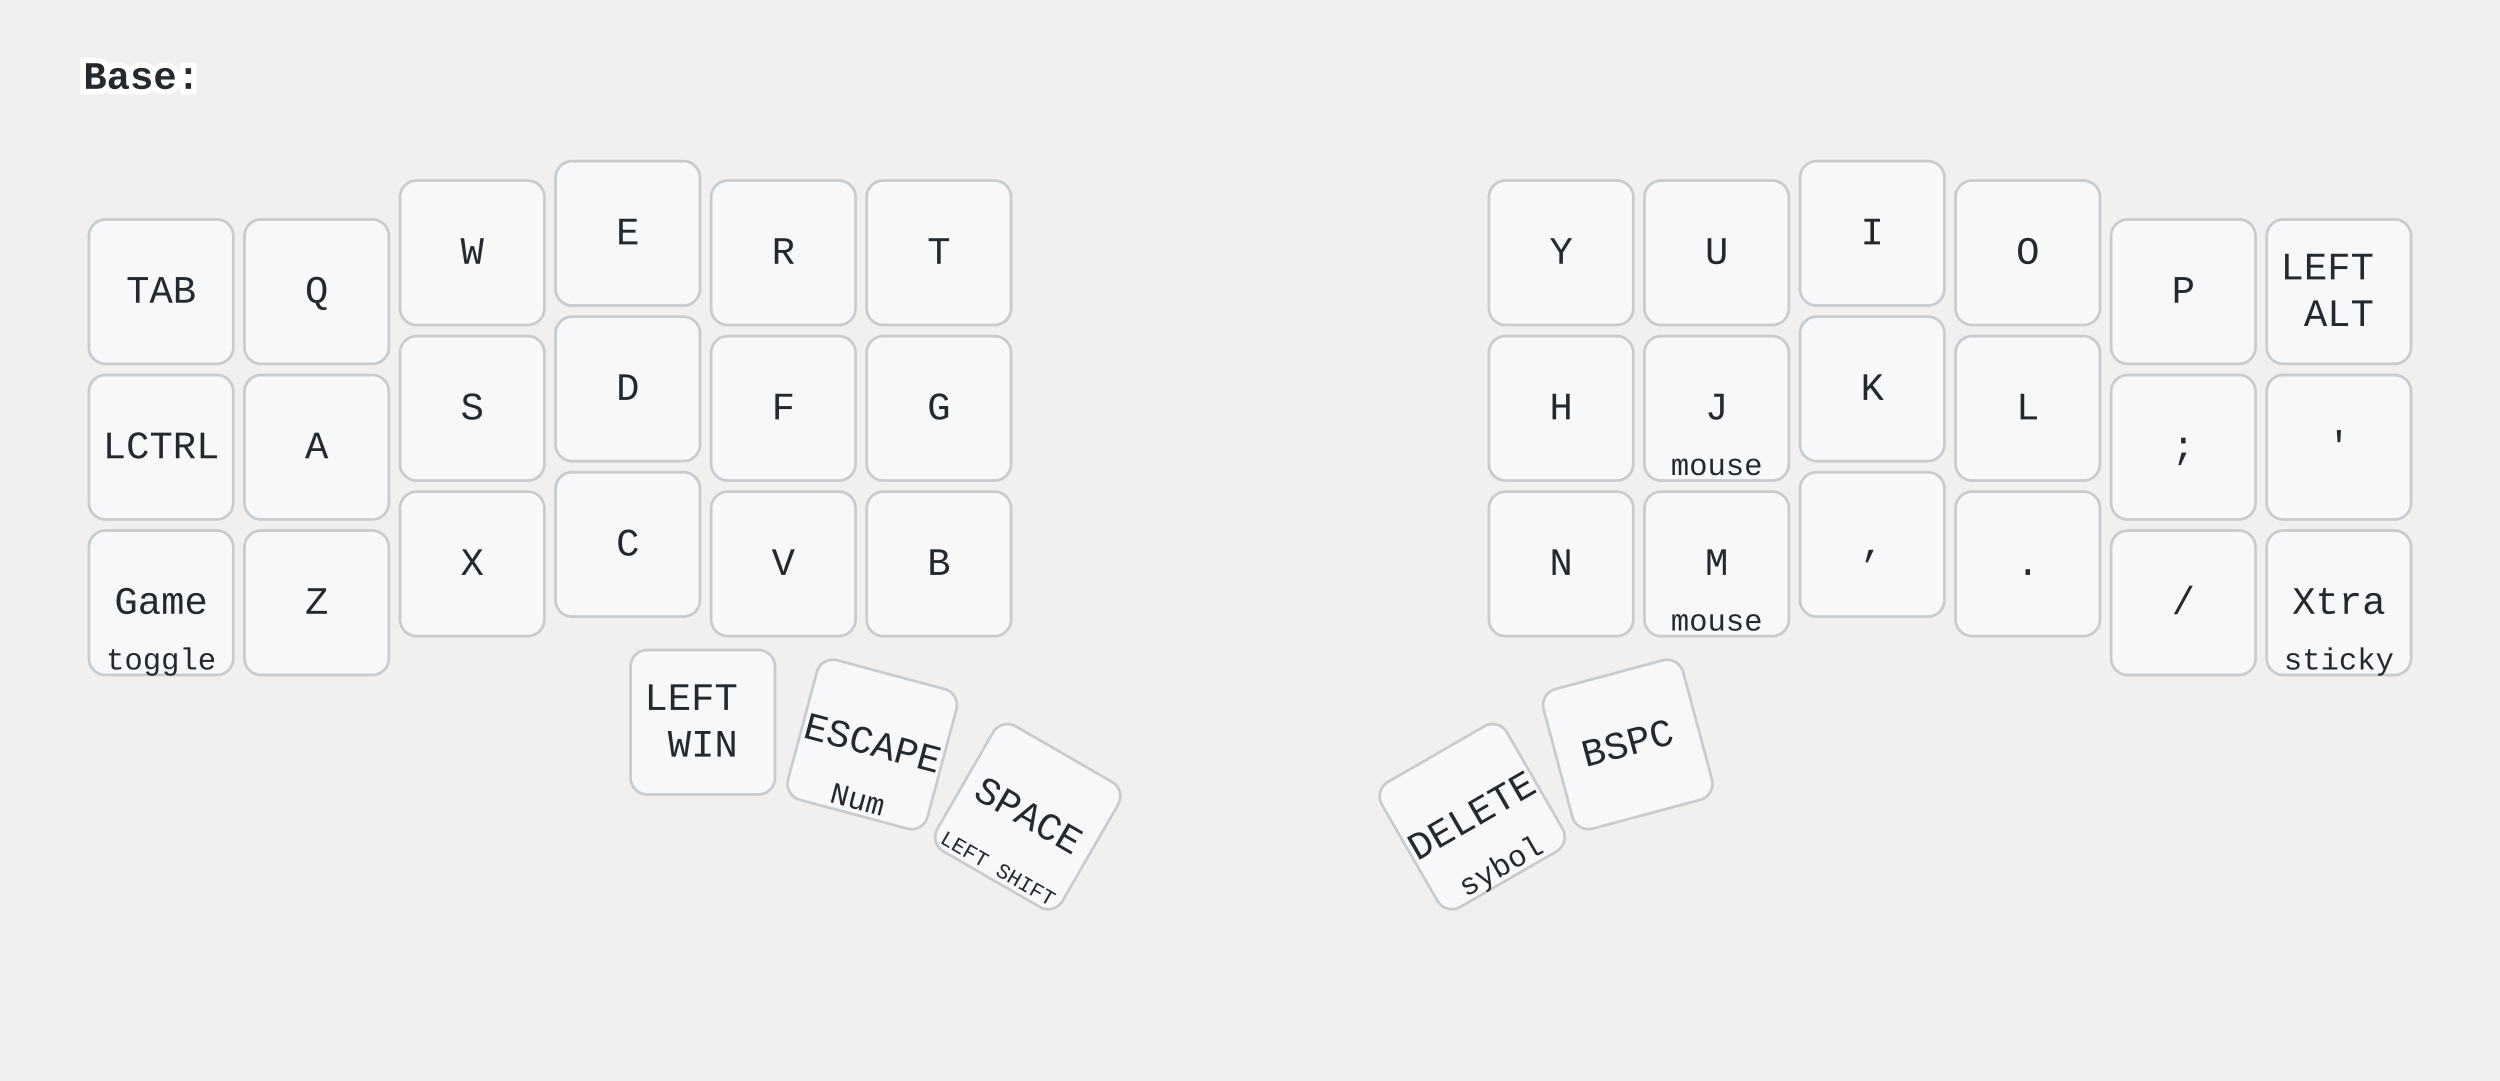
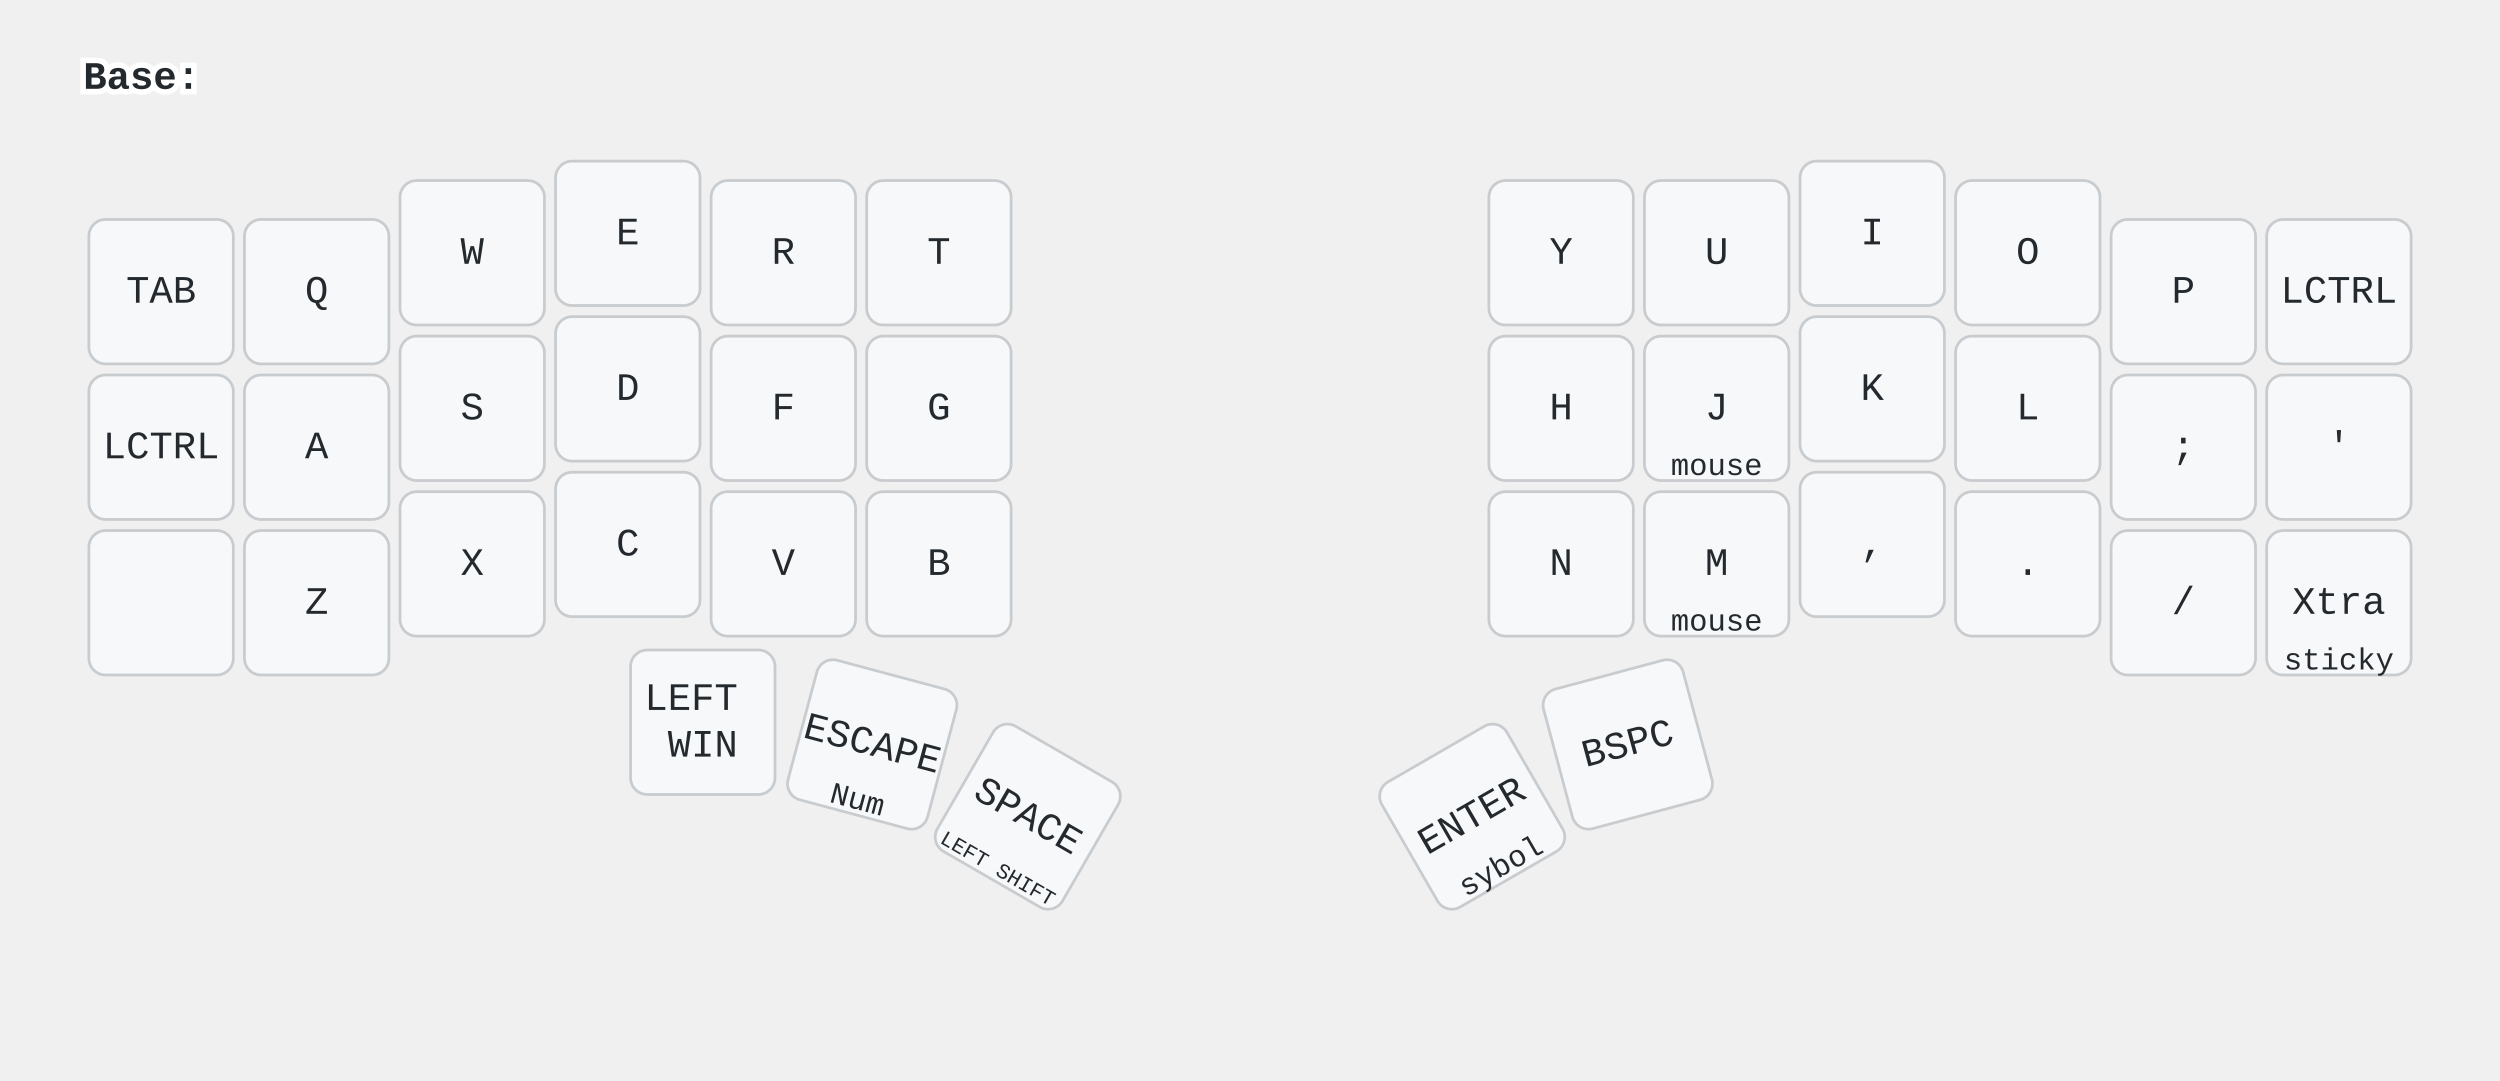
<svg xmlns="http://www.w3.org/2000/svg" width="900" height="389" viewBox="0 0 900 389" class="keymap">
  <style>/* inherit to force styles through use tags */
svg path {
    fill: inherit;
}

/* font and background color specifications */
svg.keymap {
    font-family: SFMono-Regular,Consolas,Liberation Mono,Menlo,monospace;
    font-size: 14px;
    font-kerning: normal;
    text-rendering: optimizeLegibility;
    fill: #24292e;
}

/* default key styling */
rect.key {
    fill: #f6f8fa;
}

rect.key, rect.combo {
    stroke: #c9cccf;
    stroke-width: 1;
}

/* default key side styling, only used is draw_key_sides is set */
rect.side {
    filter: brightness(90%);
}

/* color accent for combo boxes */
rect.combo, rect.combo-separate {
    fill: #cdf;
}

/* color accent for held keys */
rect.held, rect.combo.held {
    fill: #fdd;
}

/* color accent for ghost (optional) keys */
rect.ghost, rect.combo.ghost {
    stroke-dasharray: 4, 4;
    stroke-width: 2;
}

text {
    text-anchor: middle;
    dominant-baseline: middle;
}

/* styling for layer labels */
text.label {
    font-weight: bold;
    text-anchor: start;
    stroke: white;
    stroke-width: 4;
    paint-order: stroke;
}

/* styling for optional footer */
text.footer {
    text-anchor: end;
    dominant-baseline: auto;
    stroke: white;
    stroke-width: 4;
    paint-order: stroke;
}

/* styling for combo tap, and key non-tap label text */
text.combo, text.hold, text.shifted, text.left, text.right, text.tl, text.tr, text.bl, text.br {
    font-size: 11px;
}

text.hold, text.bl, text.br {
    text-anchor: middle;
    dominant-baseline: auto;
}

text.shifted, text.tl, text.tr {
    text-anchor: middle;
    dominant-baseline: hanging;
}

text.left, text.tl, text.bl {
    text-anchor: start;
}

text.right, text.tr, text.br {
    text-anchor: end;
}

text.layer-activator {
    text-decoration: underline;
}

/* styling for hold/shifted label text in combo box */
text.combo.hold, text.combo.shifted, text.combo.left, text.combo.right {
    font-size: 8px;
}

/* lighter symbol for transparent keys */
text.trans {
    fill: #7b7e81;
}

/* styling for combo dendrons */
path.combo {
    stroke-width: 1;
    stroke: gray;
    fill: none;
}

/* Start Tabler Icons Cleanup */
/* cannot use height/width with glyphs */
.icon-tabler &gt; path {
    fill: inherit;
    stroke: inherit;
    stroke-width: 2;
}
/* hide tabler's default box */
.icon-tabler &gt; path[stroke="none"][fill="none"] {
    visibility: hidden;
}
/* End Tabler Icons Cleanup */

@media (prefers-color-scheme: dark) {
svg.keymap { fill: #d1d6db; }
rect.key { fill: #3f4750; }
rect.key, rect.combo { stroke: #60666c; }
rect.combo, rect.combo-separate { fill: #1f3d7a; }
rect.held, rect.combo.held { fill: #854747; }
text.label, text.footer { stroke: black; }
text.trans { fill: #7e8184; }
path.combo { stroke: #7f7f7f; }

}</style>
  <g transform="translate(30, 0)" class="layer-Base">
    <text x="0" y="28" class="label" id="Base">Base:</text>
    <g transform="translate(0, 56)">
      <g transform="translate(28, 49)" class="key keypos-0">
        <rect rx="6" ry="6" x="-26" y="-26" width="52" height="52" class="key" />
        <text x="0" y="0" class="key tap">TAB</text>
      </g>
      <g transform="translate(84, 49)" class="key keypos-1">
        <rect rx="6" ry="6" x="-26" y="-26" width="52" height="52" class="key" />
        <text x="0" y="0" class="key tap">Q</text>
      </g>
      <g transform="translate(140, 35)" class="key keypos-2">
        <rect rx="6" ry="6" x="-26" y="-26" width="52" height="52" class="key" />
        <text x="0" y="0" class="key tap">W</text>
      </g>
      <g transform="translate(196, 28)" class="key keypos-3">
        <rect rx="6" ry="6" x="-26" y="-26" width="52" height="52" class="key" />
        <text x="0" y="0" class="key tap">E</text>
      </g>
      <g transform="translate(252, 35)" class="key keypos-4">
        <rect rx="6" ry="6" x="-26" y="-26" width="52" height="52" class="key" />
        <text x="0" y="0" class="key tap">R</text>
      </g>
      <g transform="translate(308, 35)" class="key keypos-5">
        <rect rx="6" ry="6" x="-26" y="-26" width="52" height="52" class="key" />
        <text x="0" y="0" class="key tap">T</text>
      </g>
      <g transform="translate(532, 35)" class="key keypos-6">
        <rect rx="6" ry="6" x="-26" y="-26" width="52" height="52" class="key" />
        <text x="0" y="0" class="key tap">Y</text>
      </g>
      <g transform="translate(588, 35)" class="key keypos-7">
        <rect rx="6" ry="6" x="-26" y="-26" width="52" height="52" class="key" />
        <text x="0" y="0" class="key tap">U</text>
      </g>
      <g transform="translate(644, 28)" class="key keypos-8">
        <rect rx="6" ry="6" x="-26" y="-26" width="52" height="52" class="key" />
        <text x="0" y="0" class="key tap">I</text>
      </g>
      <g transform="translate(700, 35)" class="key keypos-9">
        <rect rx="6" ry="6" x="-26" y="-26" width="52" height="52" class="key" />
        <text x="0" y="0" class="key tap">O</text>
      </g>
      <g transform="translate(756, 49)" class="key keypos-10">
        <rect rx="6" ry="6" x="-26" y="-26" width="52" height="52" class="key" />
        <text x="0" y="0" class="key tap">P</text>
      </g>
      <g transform="translate(812, 49)" class="key keypos-11">
        <rect rx="6" ry="6" x="-26" y="-26" width="52" height="52" class="key" />
-         <text x="0" y="0" class="key tap">
-           <tspan x="0" dy="-0.6em">LEFT</tspan>
-           <tspan x="0" dy="1.2em">ALT</tspan>
-         </text>
+         <text x="0" y="0" class="key tap">LCTRL</text>
      </g>
      <g transform="translate(28, 105)" class="key keypos-12">
        <rect rx="6" ry="6" x="-26" y="-26" width="52" height="52" class="key" />
        <text x="0" y="0" class="key tap">LCTRL</text>
      </g>
      <g transform="translate(84, 105)" class="key keypos-13">
        <rect rx="6" ry="6" x="-26" y="-26" width="52" height="52" class="key" />
        <text x="0" y="0" class="key tap">A</text>
      </g>
      <g transform="translate(140, 91)" class="key keypos-14">
        <rect rx="6" ry="6" x="-26" y="-26" width="52" height="52" class="key" />
        <text x="0" y="0" class="key tap">S</text>
      </g>
      <g transform="translate(196, 84)" class="key keypos-15">
        <rect rx="6" ry="6" x="-26" y="-26" width="52" height="52" class="key" />
        <text x="0" y="0" class="key tap">D</text>
      </g>
      <g transform="translate(252, 91)" class="key keypos-16">
        <rect rx="6" ry="6" x="-26" y="-26" width="52" height="52" class="key" />
        <text x="0" y="0" class="key tap">F</text>
      </g>
      <g transform="translate(308, 91)" class="key keypos-17">
        <rect rx="6" ry="6" x="-26" y="-26" width="52" height="52" class="key" />
        <text x="0" y="0" class="key tap">G</text>
      </g>
      <g transform="translate(532, 91)" class="key keypos-18">
        <rect rx="6" ry="6" x="-26" y="-26" width="52" height="52" class="key" />
        <text x="0" y="0" class="key tap">H</text>
      </g>
      <g transform="translate(588, 91)" class="key keypos-19">
        <rect rx="6" ry="6" x="-26" y="-26" width="52" height="52" class="key" />
        <text x="0" y="0" class="key tap">J</text>
        <text x="0" y="24" class="key hold">mouse</text>
      </g>
      <g transform="translate(644, 84)" class="key keypos-20">
        <rect rx="6" ry="6" x="-26" y="-26" width="52" height="52" class="key" />
        <text x="0" y="0" class="key tap">K</text>
      </g>
      <g transform="translate(700, 91)" class="key keypos-21">
        <rect rx="6" ry="6" x="-26" y="-26" width="52" height="52" class="key" />
        <text x="0" y="0" class="key tap">L</text>
      </g>
      <g transform="translate(756, 105)" class="key keypos-22">
        <rect rx="6" ry="6" x="-26" y="-26" width="52" height="52" class="key" />
        <text x="0" y="0" class="key tap">;</text>
      </g>
      <g transform="translate(812, 105)" class="key keypos-23">
        <rect rx="6" ry="6" x="-26" y="-26" width="52" height="52" class="key" />
        <text x="0" y="0" class="key tap">'</text>
      </g>
      <g transform="translate(28, 161)" class="key keypos-24">
        <rect rx="6" ry="6" x="-26" y="-26" width="52" height="52" class="key" />
-         <text x="0" y="0" class="key tap">Game</text>
-         <text x="0" y="24" class="key hold">toggle</text>
      </g>
      <g transform="translate(84, 161)" class="key keypos-25">
        <rect rx="6" ry="6" x="-26" y="-26" width="52" height="52" class="key" />
        <text x="0" y="0" class="key tap">Z</text>
      </g>
      <g transform="translate(140, 147)" class="key keypos-26">
        <rect rx="6" ry="6" x="-26" y="-26" width="52" height="52" class="key" />
        <text x="0" y="0" class="key tap">X</text>
      </g>
      <g transform="translate(196, 140)" class="key keypos-27">
        <rect rx="6" ry="6" x="-26" y="-26" width="52" height="52" class="key" />
        <text x="0" y="0" class="key tap">C</text>
      </g>
      <g transform="translate(252, 147)" class="key keypos-28">
        <rect rx="6" ry="6" x="-26" y="-26" width="52" height="52" class="key" />
        <text x="0" y="0" class="key tap">V</text>
      </g>
      <g transform="translate(308, 147)" class="key keypos-29">
        <rect rx="6" ry="6" x="-26" y="-26" width="52" height="52" class="key" />
        <text x="0" y="0" class="key tap">B</text>
      </g>
      <g transform="translate(532, 147)" class="key keypos-30">
        <rect rx="6" ry="6" x="-26" y="-26" width="52" height="52" class="key" />
        <text x="0" y="0" class="key tap">N</text>
      </g>
      <g transform="translate(588, 147)" class="key keypos-31">
        <rect rx="6" ry="6" x="-26" y="-26" width="52" height="52" class="key" />
        <text x="0" y="0" class="key tap">M</text>
        <text x="0" y="24" class="key hold">mouse</text>
      </g>
      <g transform="translate(644, 140)" class="key keypos-32">
        <rect rx="6" ry="6" x="-26" y="-26" width="52" height="52" class="key" />
        <text x="0" y="0" class="key tap">,</text>
      </g>
      <g transform="translate(700, 147)" class="key keypos-33">
        <rect rx="6" ry="6" x="-26" y="-26" width="52" height="52" class="key" />
        <text x="0" y="0" class="key tap">.</text>
      </g>
      <g transform="translate(756, 161)" class="key keypos-34">
        <rect rx="6" ry="6" x="-26" y="-26" width="52" height="52" class="key" />
        <text x="0" y="0" class="key tap">/</text>
      </g>
      <g transform="translate(812, 161)" class="key keypos-35">
        <rect rx="6" ry="6" x="-26" y="-26" width="52" height="52" class="key" />
        <text x="0" y="0" class="key tap">Xtra</text>
        <text x="0" y="24" class="key hold">sticky</text>
      </g>
      <g transform="translate(223, 204)" class="key keypos-36">
        <rect rx="6" ry="6" x="-26" y="-26" width="52" height="52" class="key" />
        <text x="0" y="0" class="key tap">
          <tspan x="0" dy="-0.6em">LEFT</tspan>
          <tspan x="0" dy="1.2em">WIN</tspan>
        </text>
      </g>
      <g transform="translate(284, 212) rotate(15.0)" class="key keypos-37">
        <rect rx="6" ry="6" x="-26" y="-26" width="52" height="52" class="key" />
        <text x="0" y="0" class="key tap">ESCAPE</text>
        <text x="0" y="24" class="key hold">Num</text>
      </g>
      <g transform="translate(340, 238) rotate(30.0)" class="key keypos-38">
        <rect rx="6" ry="6" x="-26" y="-26" width="52" height="52" class="key" />
        <text x="0" y="0" class="key tap">SPACE</text>
        <text x="0" y="24" class="key hold">
          <tspan style="font-size: 70%">LEFT SHIFT</tspan>
        </text>
      </g>
      <g transform="translate(500, 238) rotate(-30.0)" class="key keypos-39">
        <rect rx="6" ry="6" x="-26" y="-26" width="52" height="52" class="key" />
-         <text x="0" y="0" class="key tap">DELETE</text>
+         <text x="0" y="0" class="key tap">ENTER</text>
        <text x="0" y="24" class="key hold">sybol</text>
      </g>
      <g transform="translate(556, 212) rotate(-15.0)" class="key keypos-40">
        <rect rx="6" ry="6" x="-26" y="-26" width="52" height="52" class="key" />
        <text x="0" y="0" class="key tap">BSPC</text>
      </g>
    </g>
  </g>
</svg>
